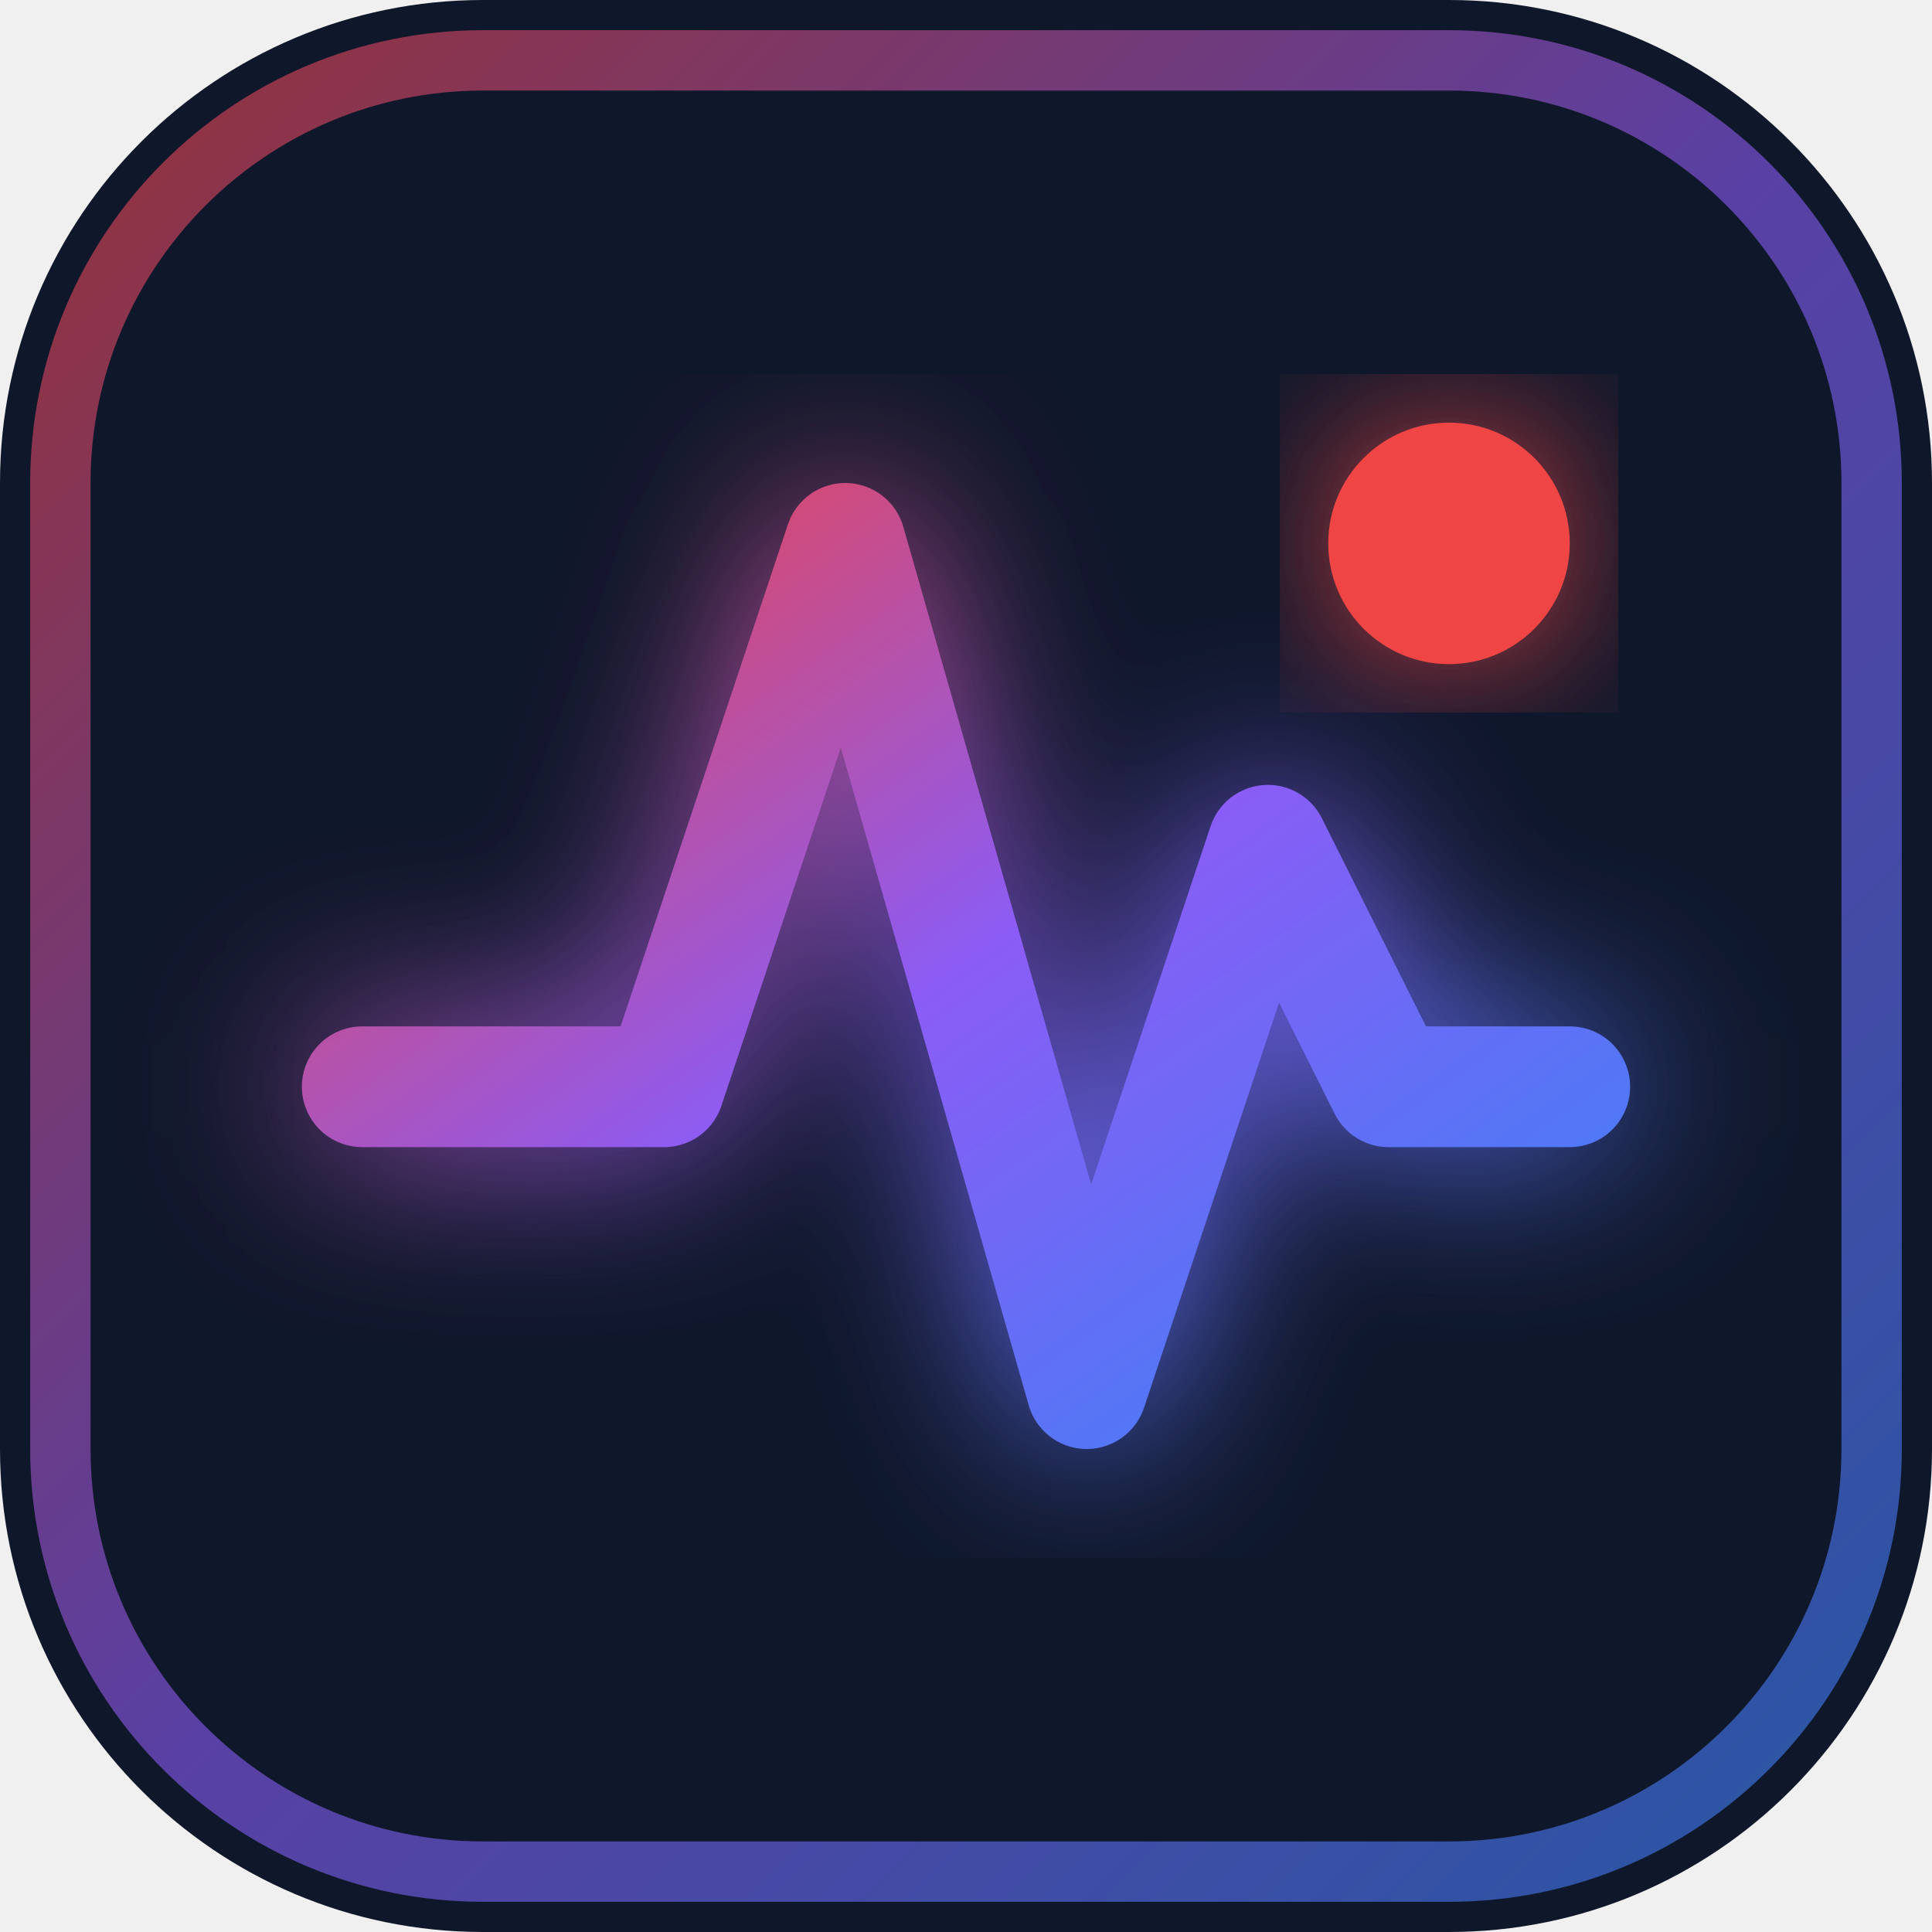
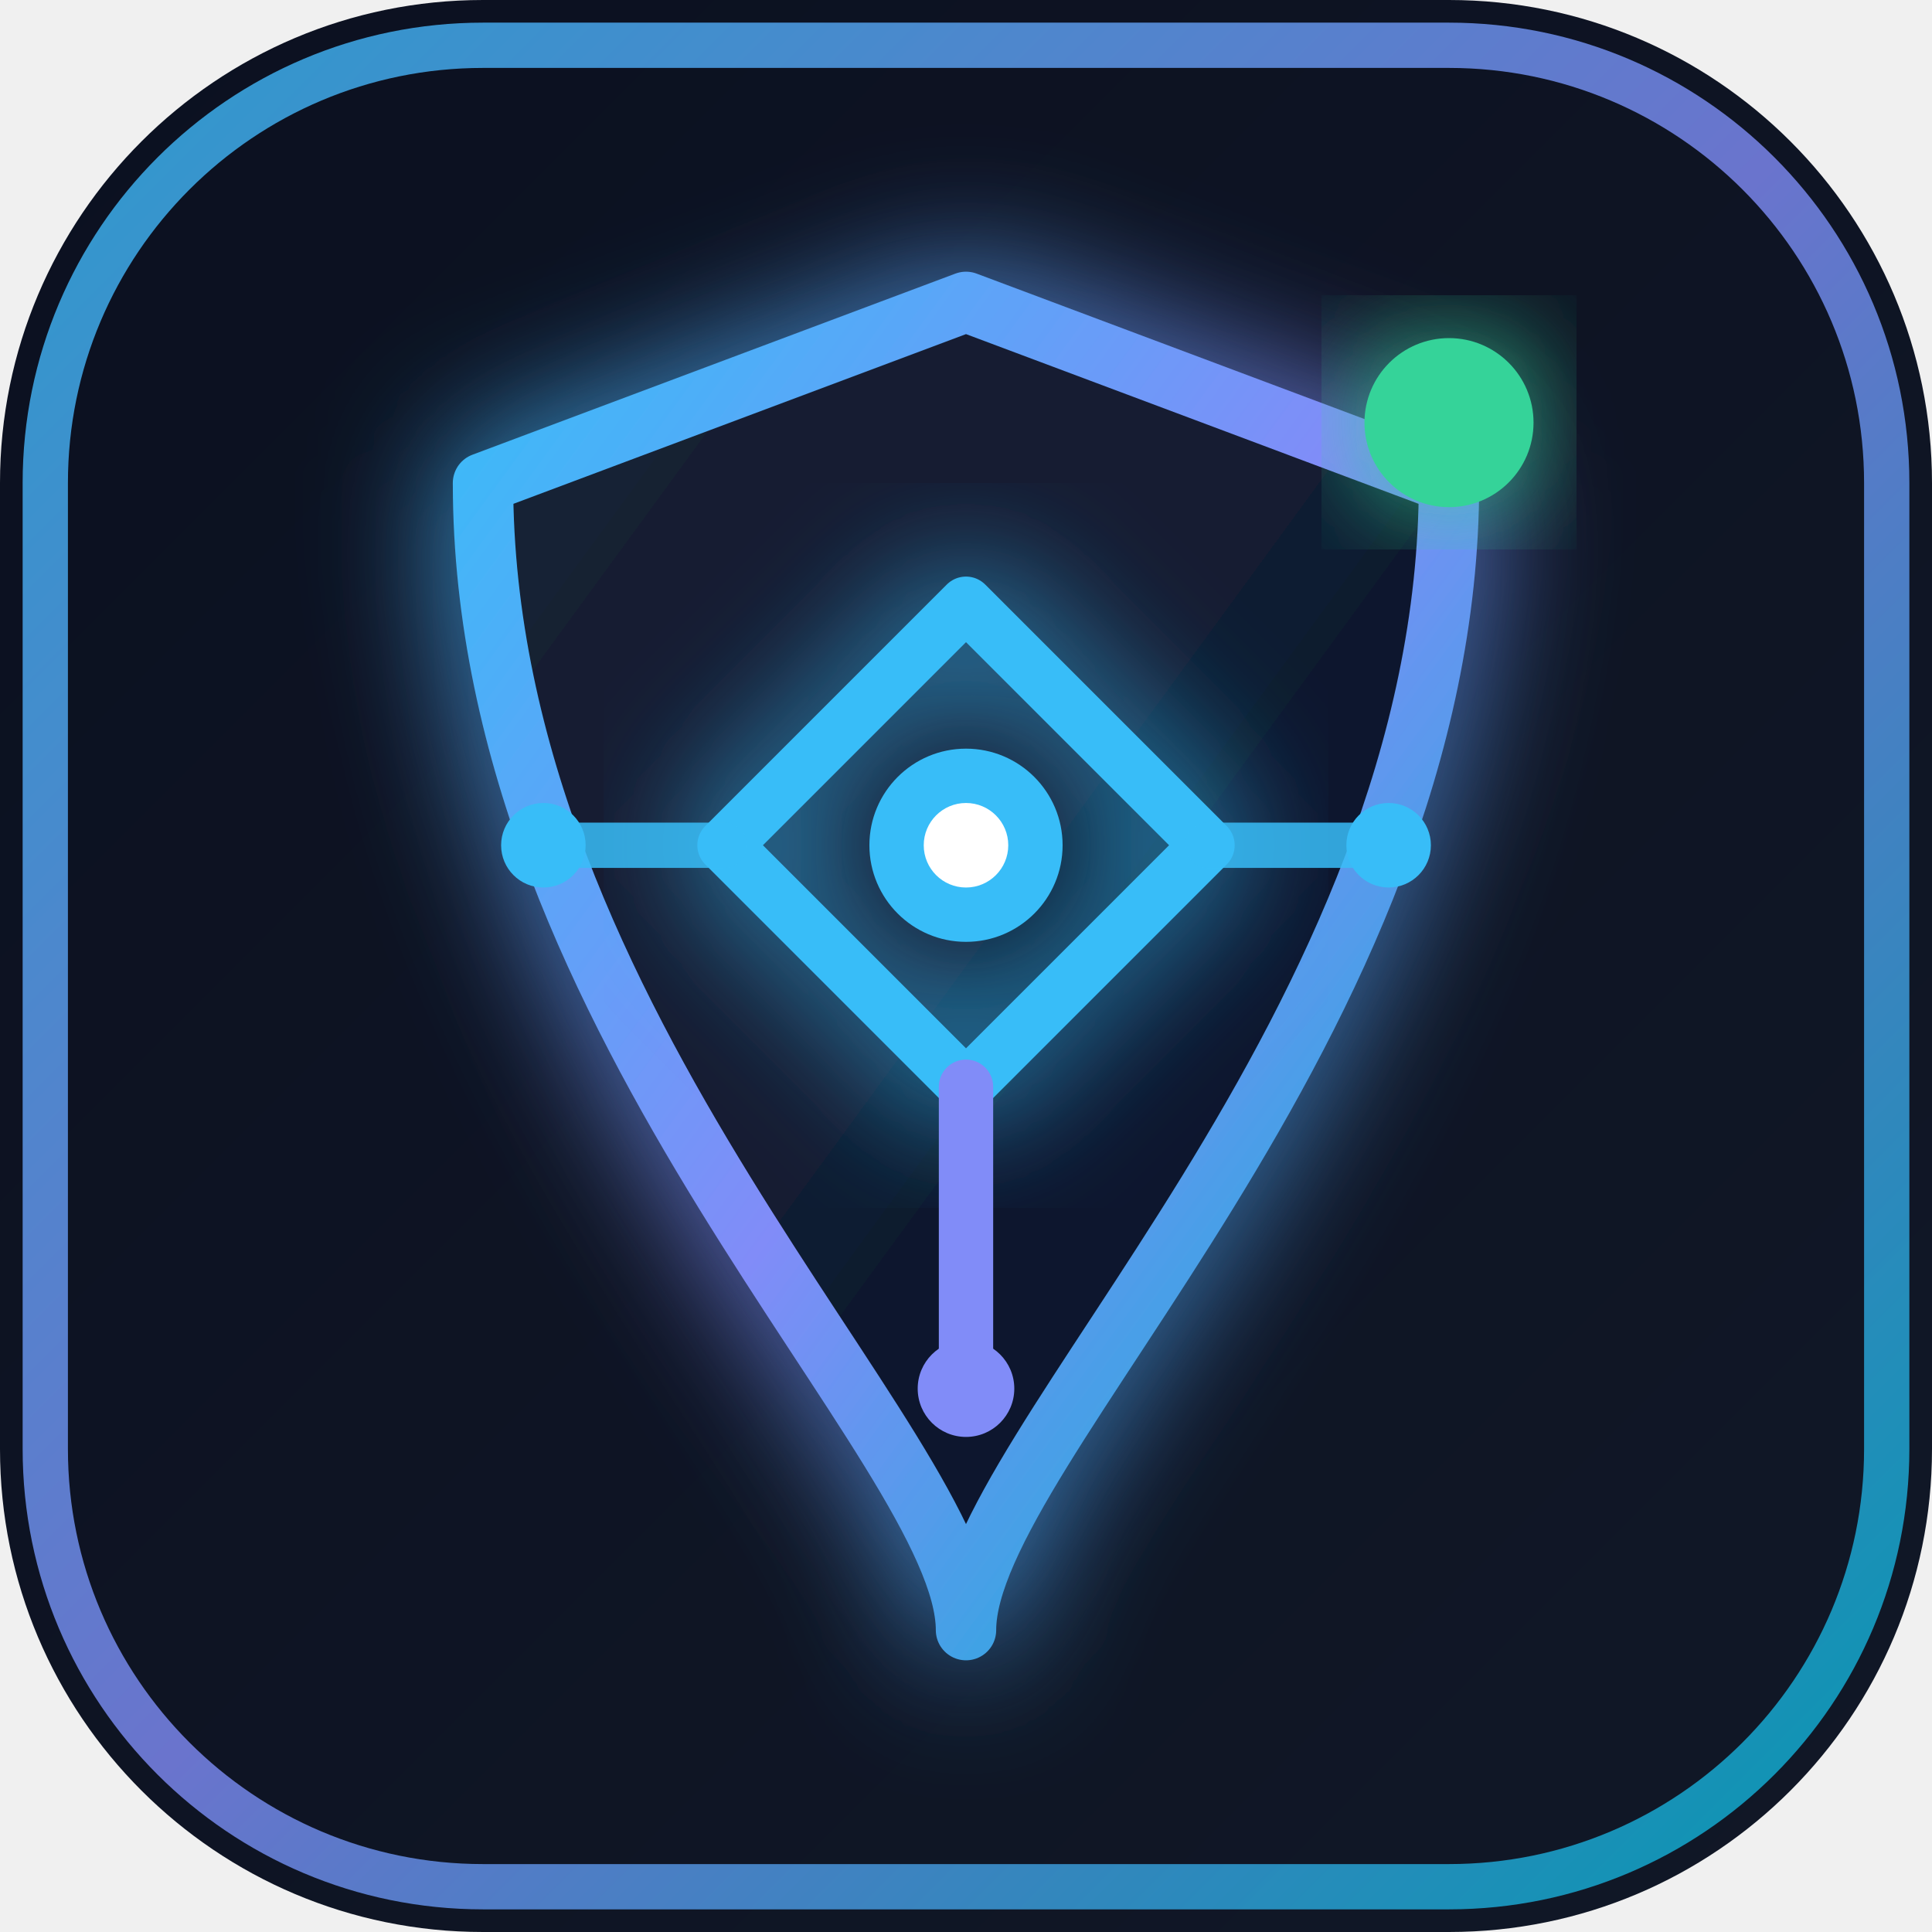
<svg xmlns="http://www.w3.org/2000/svg" viewBox="0 0 64 64" fill="none">
  <defs>
-     <linearGradient id="favGrad" x1="0%" y1="0%" x2="100%" y2="100%">
-       <stop offset="0%" stop-color="#ef4444" />
-       <stop offset="50%" stop-color="#8b5cf6" />
-       <stop offset="100%" stop-color="#3b82f6" />
+     <linearGradient id="cyberBg" x1="0%" y1="0%" x2="100%" y2="100%">
+       <stop offset="0%" stop-color="#0B1020" />
+       <stop offset="100%" stop-color="#111827" />
    </linearGradient>
-     <filter id="glow" x="-20%" y="-20%" width="140%" height="140%">
-       <feGaussianBlur stdDeviation="3" result="blur" />
-       <feComposite in="SourceGraphic" in2="blur" operator="over" />
+     <linearGradient id="cyberBorder" x1="0%" y1="0%" x2="100%" y2="100%">
+       <stop offset="0%" stop-color="#38BDF8" />
+       <stop offset="50%" stop-color="#818CF8" />
+       <stop offset="100%" stop-color="#06B6D4" />
+     </linearGradient>
+     <linearGradient id="shieldFill" x1="0%" y1="0%" x2="100%" y2="100%">
+       <stop offset="0%" stop-color="#182235" />
+       <stop offset="100%" stop-color="#0B132B" />
+     </linearGradient>
+     <linearGradient id="cyanGlow" x1="0%" y1="0%" x2="100%" y2="100%">
+       <stop offset="0%" stop-color="#38BDF8" />
+       <stop offset="100%" stop-color="#22D3EE" />
+     </linearGradient>
+     <filter id="neonGlow" x="-25%" y="-25%" width="150%" height="150%">
+       <feGaussianBlur stdDeviation="2.2" result="blur" />
+       <feMerge>
+         <feMergeNode in="blur" />
+         <feMergeNode in="SourceGraphic" />
+       </feMerge>
    </filter>
  </defs>
-   <rect width="64" height="64" rx="16" fill="#0f172a" />
-   <rect x="2" y="2" width="60" height="60" rx="14" stroke="url(#favGrad)" stroke-width="2" opacity="0.6" />
-   <path d="M12 36 L22 36 L28 18 L36 46 L42 28 L46 36 L52 36" stroke="url(#favGrad)" stroke-width="4" stroke-linecap="round" stroke-linejoin="round" filter="url(#glow)" />
-   <circle cx="48" cy="18" r="4" fill="#ef4444" filter="url(#glow)" />
+   <rect width="64" height="64" rx="16" fill="url(#cyberBg)" />
+   <rect x="1.5" y="1.5" width="61" height="61" rx="14.5" stroke="url(#cyberBorder)" stroke-width="1.5" stroke-opacity="0.8" />
+   <path d="M32 10 L48 16 C48 34 32 48 32 54 C32 48 16 34 16 16 L32 10 Z" fill="url(#shieldFill)" stroke="url(#cyberBorder)" stroke-width="2" stroke-linejoin="round" filter="url(#neonGlow)" />
+   <path d="M32 20 L40 28 L32 36 L24 28 Z" fill="none" stroke="#38BDF8" stroke-width="1.8" stroke-linejoin="round" filter="url(#neonGlow)" />
+   <circle cx="32" cy="28" r="3.2" fill="#38BDF8" />
+   <circle cx="32" cy="28" r="1.4" fill="#FFFFFF" />
+   <path d="M32 36 L32 45" stroke="#818CF8" stroke-width="1.8" stroke-linecap="round" />
+   <circle cx="32" cy="46" r="1.6" fill="#818CF8" />
+   <path d="M24 28 L19 28" stroke="#38BDF8" stroke-width="1.5" stroke-linecap="round" opacity="0.85" />
+   <circle cx="18" cy="28" r="1.4" fill="#38BDF8" />
+   <path d="M40 28 L45 28" stroke="#38BDF8" stroke-width="1.5" stroke-linecap="round" opacity="0.85" />
+   <circle cx="46" cy="28" r="1.4" fill="#38BDF8" />
+   <circle cx="48" cy="14" r="2.8" fill="#34D399" filter="url(#neonGlow)" />
</svg>
